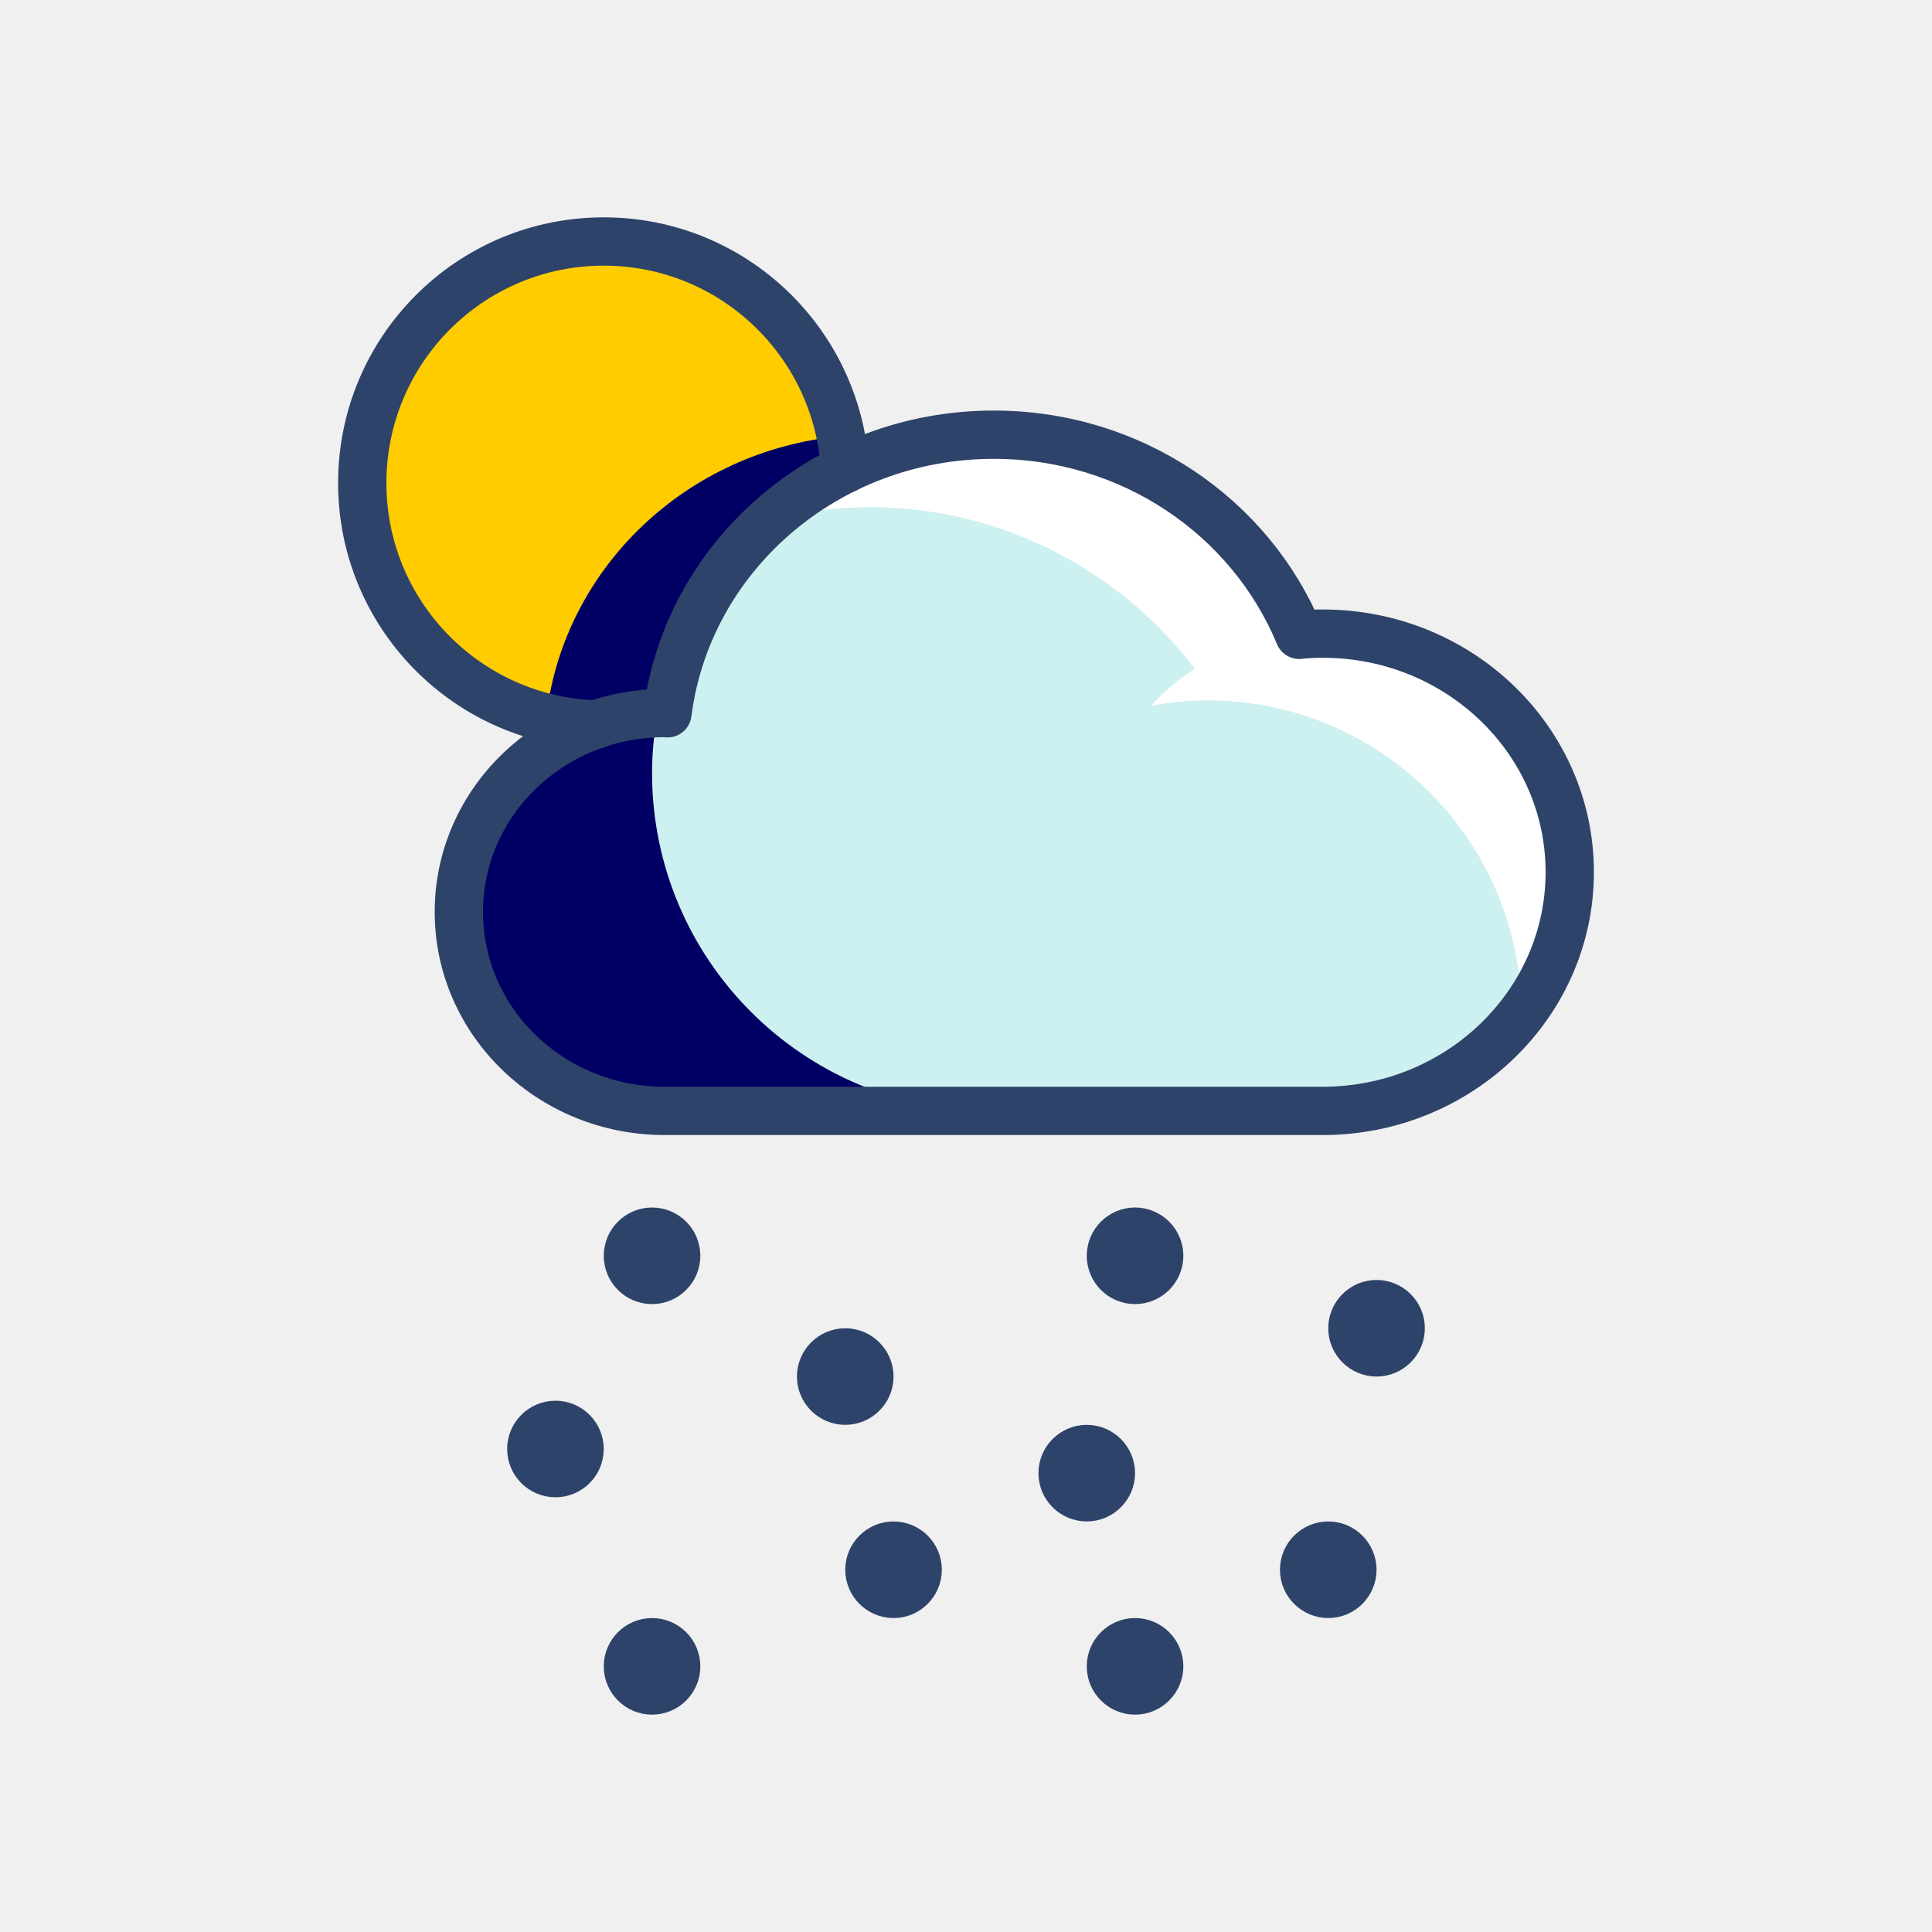
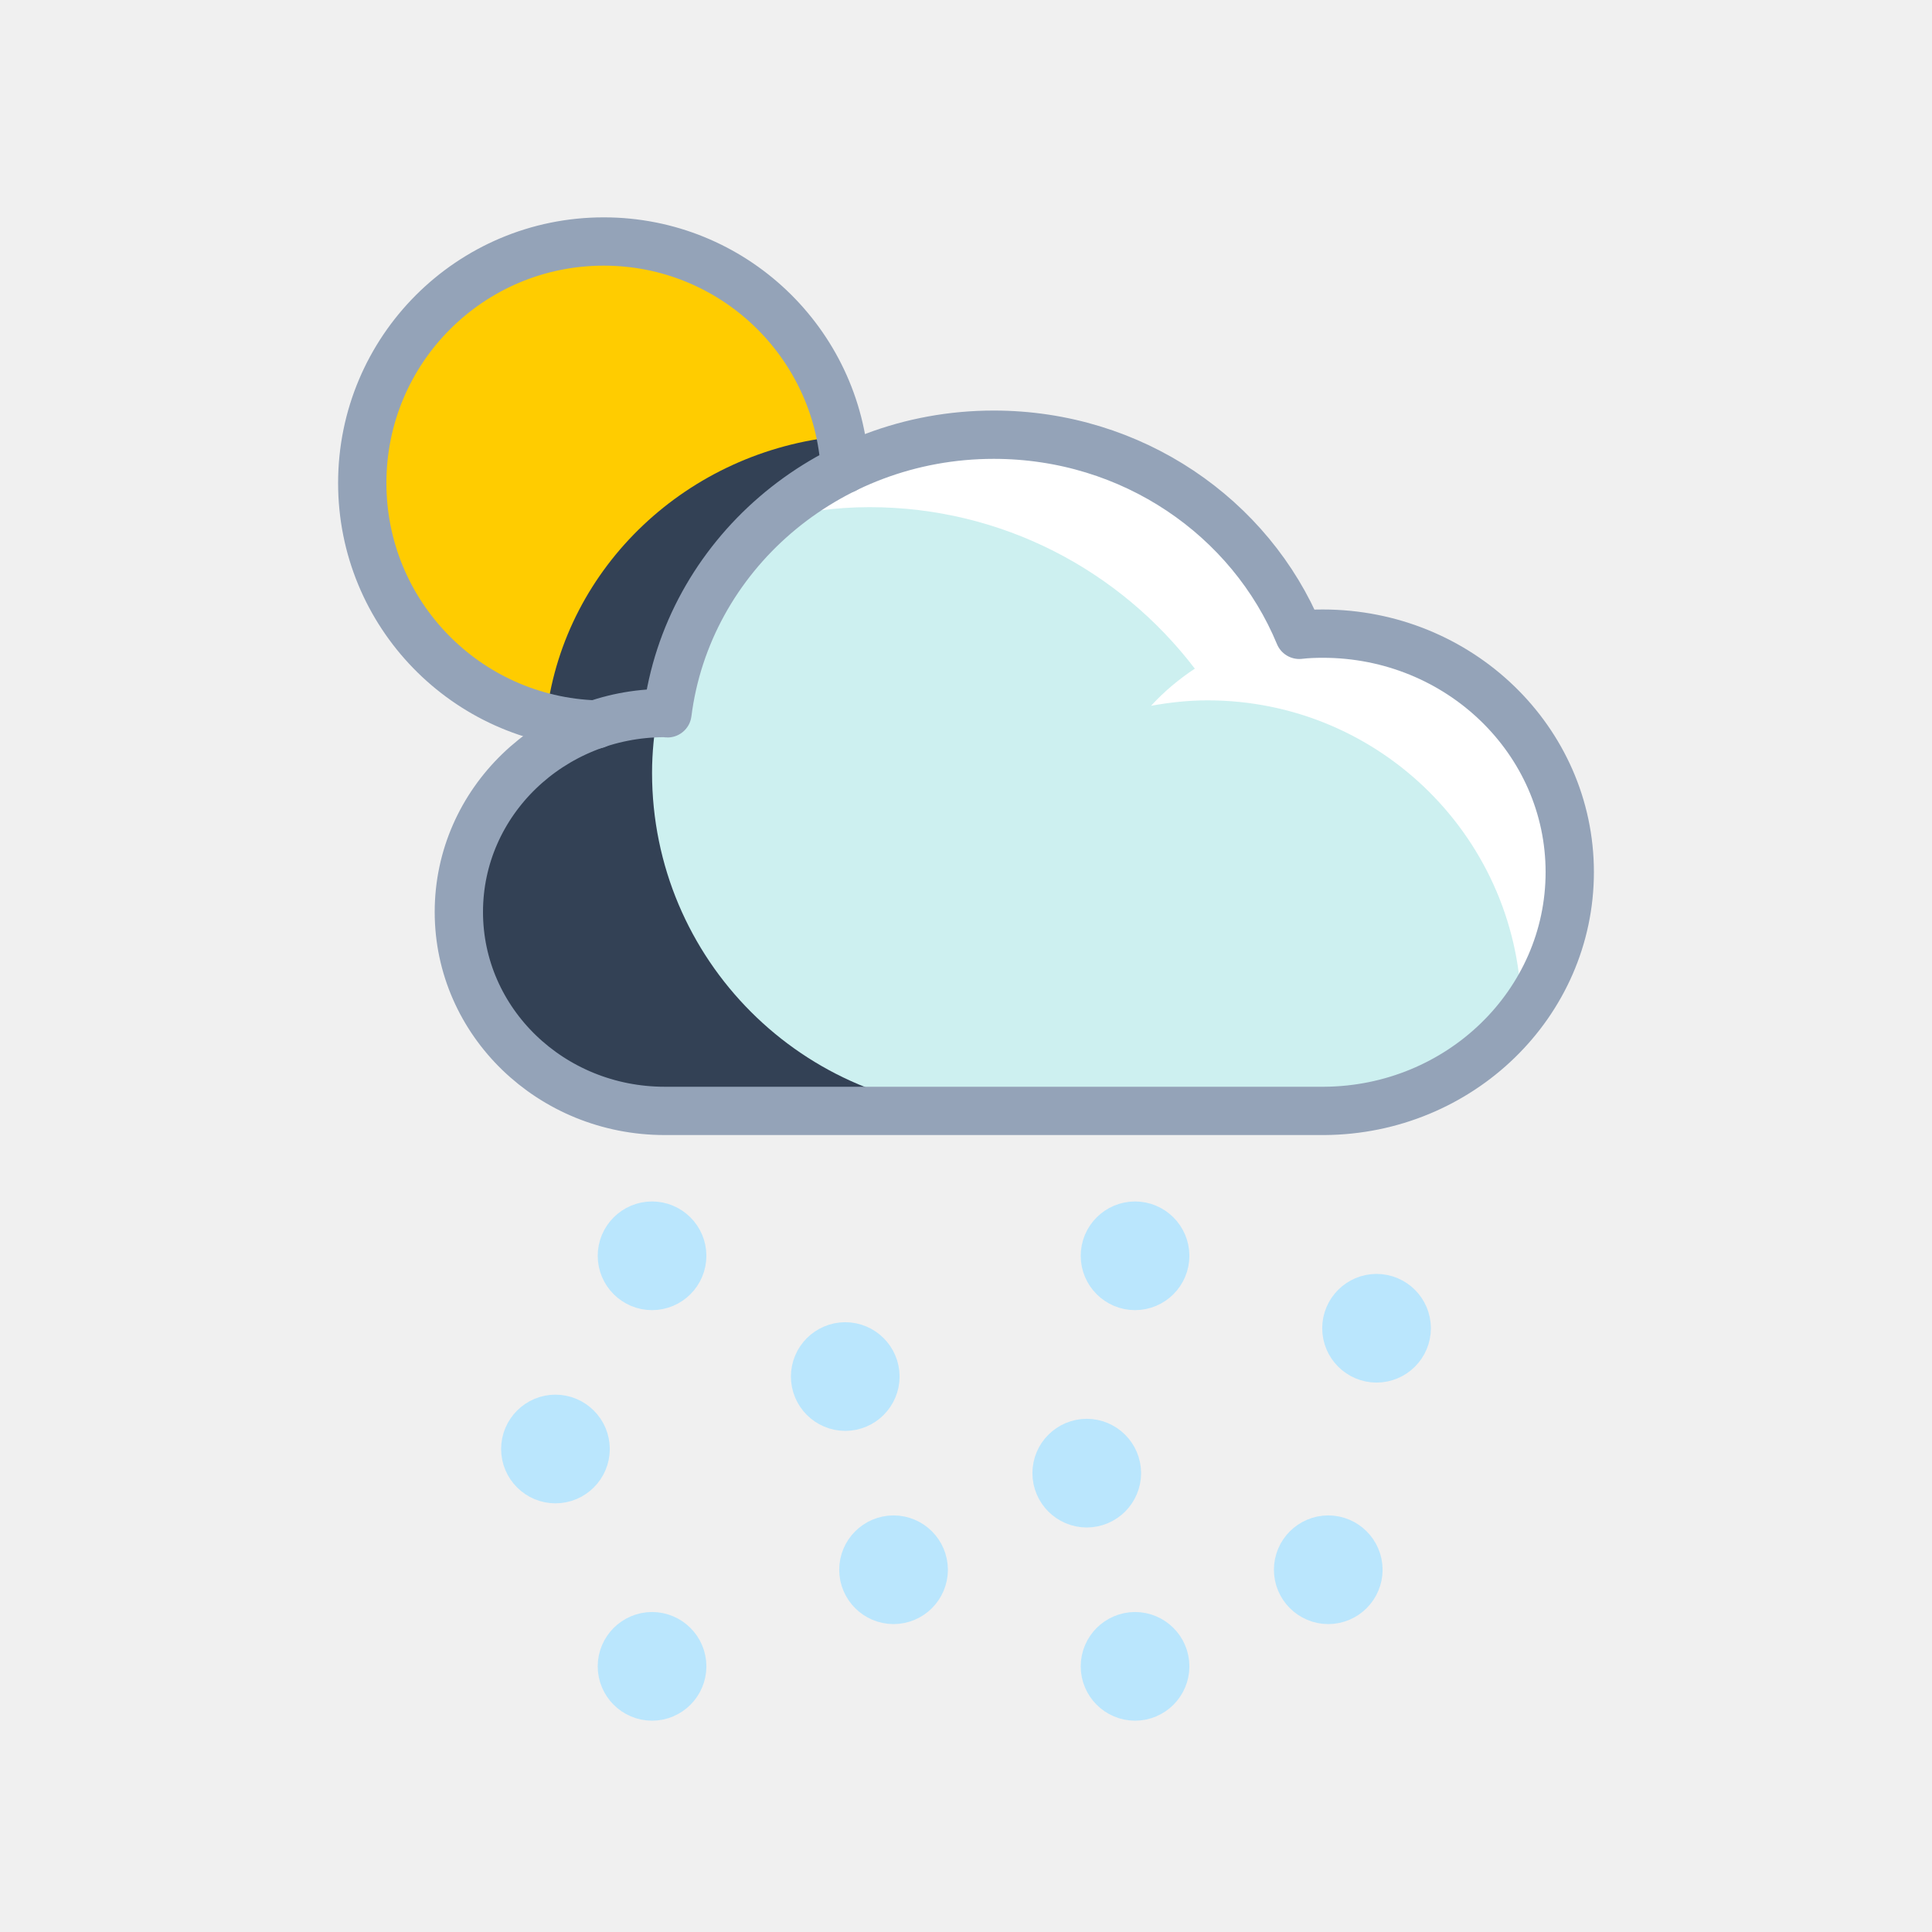
<svg xmlns="http://www.w3.org/2000/svg" viewBox="0 0 64 64" width="64" height="64" fill="none">
  <path d="M43.87,36.80 C48.36,36.77 52.00,33.25 52.00,28.89 C52.00,24.53 48.34,20.99 43.82,20.99 C43.56,20.99 43.29,21.00 43.04,21.03 C41.43,17.14 37.51,14.40 32.92,14.40 C27.35,14.40 22.77,18.43 22.11,23.63 C22.07,23.63 22.05,23.62 22.02,23.62 C18.25,23.62 15.20,26.57 15.20,30.21 C15.20,33.85 18.25,36.80 22.02,36.80 L43.87,36.80" fill="#cdf0f0" />
  <path d="M22.11,23.63 C22.56,20.09 24.83,17.10 27.99,15.54 L27.99,15.54 C27.75,11.34 24.26,8.00 20.00,8.00 C15.58,8.00 12.00,11.58 12.00,16.00 C12.00,20.34 15.45,23.86 19.75,24.00 L19.76,24.00 C20.46,23.76 21.22,23.62 22.02,23.62 C22.05,23.62 22.07,23.63 22.11,23.63" fill="#ffcc00" />
-   <path d="M19.76,24.00 C20.46,23.76 21.22,23.62 22.01,23.62 C22.05,23.62 22.07,23.63 22.11,23.63 C22.56,20.09 24.83,17.10 27.99,15.54 L27.99,15.54 C27.97,15.17 27.91,14.81 27.84,14.45 C22.77,14.93 18.73,18.77 18.11,23.63 C18.07,23.63 18.05,23.62 18.01,23.62 C17.89,23.62 17.77,23.63 17.65,23.64 C18.32,23.85 19.02,23.97 19.75,24.00 L19.76,24.00" fill="#000064" />
-   <path d="M21.60,25.60 C21.60,24.93 21.67,24.27 21.78,23.63 C18.13,23.75 15.20,26.65 15.20,30.21 C15.20,33.85 18.25,36.80 22.02,36.80 L32.80,36.80 C26.61,36.80 21.60,31.79 21.60,25.60" fill="#000064" />
+   <path d="M19.76,24.00 C20.46,23.76 21.22,23.62 22.01,23.62 C22.05,23.62 22.07,23.63 22.11,23.63 C22.56,20.09 24.83,17.10 27.99,15.54 L27.99,15.54 C27.97,15.17 27.91,14.81 27.84,14.45 C22.77,14.93 18.73,18.77 18.11,23.63 C18.07,23.63 18.05,23.62 18.01,23.62 C17.89,23.62 17.77,23.63 17.65,23.64 C18.32,23.85 19.02,23.97 19.75,24.00 L19.76,24.00" fill="#334155" />
+   <path d="M21.60,25.60 C21.60,24.93 21.67,24.27 21.78,23.63 C18.13,23.75 15.20,26.65 15.20,30.21 C15.20,33.85 18.25,36.80 22.02,36.80 L32.80,36.80 C26.61,36.80 21.60,31.79 21.60,25.60" fill="#334155" />
  <path d="M51.98,29.27 C51.99,29.13 52.00,28.99 52.00,28.85 C51.97,24.51 48.32,20.99 43.82,20.99 C43.56,20.99 43.30,21.00 43.04,21.03 C43.01,20.97 42.99,20.93 42.97,20.87 C42.96,20.88 42.95,20.88 42.95,20.88 C41.17,17.08 37.34,14.43 32.88,14.40 C30.03,14.41 27.45,15.48 25.51,17.22 C26.57,16.96 27.66,16.80 28.80,16.80 C33.20,16.80 37.10,18.90 39.58,22.15 C39.05,22.50 38.56,22.91 38.13,23.38 C38.74,23.27 39.36,23.20 40.00,23.20 C45.74,23.20 50.39,27.84 50.40,33.58 C50.42,33.55 50.44,33.53 50.45,33.51 C51.29,32.36 51.84,30.99 51.97,29.50 C51.97,29.42 51.98,29.34 51.98,29.27" fill="#ffffff" />
  <path d="M22.40,41.60 C22.40,42.04 22.04,42.40 21.60,42.40 C21.16,42.40 20.80,42.04 20.80,41.60 C20.80,41.16 21.16,40.80 21.60,40.80 C22.04,40.80 22.40,41.16 22.40,41.60" fill="#cdf0f0" />
  <path d="M38.40,41.60 C38.40,42.04 38.04,42.40 37.60,42.40 C37.16,42.40 36.80,42.04 36.80,41.60 C36.80,41.16 37.16,40.80 37.60,40.80 C38.04,40.80 38.40,41.16 38.40,41.60" fill="#cdf0f0" />
  <path d="M36.80,48.80 C36.80,49.24 36.44,49.60 36.00,49.60 C35.56,49.60 35.20,49.24 35.20,48.80 C35.20,48.36 35.56,48.00 36.00,48.00 C36.44,48.00 36.80,48.36 36.80,48.80" fill="#cdf0f0" />
  <path d="M30.40,52.00 C30.40,52.44 30.04,52.80 29.60,52.80 C29.16,52.80 28.80,52.44 28.80,52.00 C28.80,51.56 29.16,51.20 29.60,51.20 C30.04,51.20 30.40,51.56 30.40,52.00" fill="#cdf0f0" />
  <path d="M22.40,55.20 C22.40,55.64 22.04,56.00 21.60,56.00 C21.16,56.00 20.80,55.64 20.80,55.20 C20.80,54.76 21.16,54.40 21.60,54.40 C22.04,54.40 22.40,54.76 22.40,55.20" fill="#cdf0f0" />
  <path d="M38.40,55.20 C38.40,55.64 38.04,56.00 37.60,56.00 C37.16,56.00 36.80,55.64 36.80,55.20 C36.80,54.76 37.16,54.40 37.60,54.40 C38.04,54.40 38.40,54.76 38.40,55.20" fill="#cdf0f0" />
  <path d="M44.80,52.00 C44.80,52.44 44.44,52.80 44.00,52.80 C43.56,52.80 43.20,52.44 43.20,52.00 C43.20,51.56 43.56,51.20 44.00,51.20 C44.44,51.20 44.80,51.56 44.80,52.00" fill="#cdf0f0" />
  <path d="M19.20,48.00 C19.20,48.44 18.84,48.80 18.40,48.80 C17.96,48.80 17.60,48.44 17.60,48.00 C17.60,47.56 17.96,47.20 18.40,47.20 C18.84,47.20 19.20,47.56 19.20,48.00" fill="#cdf0f0" />
  <path d="M28.80,45.60 C28.80,46.04 28.44,46.40 28.00,46.40 C27.56,46.40 27.20,46.04 27.20,45.60 C27.20,45.16 27.56,44.80 28.00,44.80 C28.44,44.80 28.80,45.16 28.80,45.60" fill="#cdf0f0" />
  <path d="M46.40,44.00 C46.40,44.44 46.04,44.80 45.60,44.80 C45.16,44.80 44.80,44.44 44.80,44.00 C44.80,43.56 45.16,43.20 45.60,43.20 C46.04,43.20 46.40,43.56 46.40,44.00" fill="#cdf0f0" />
-   <path d="M43.87,36.80 C48.36,36.77 52.00,33.24 52.00,28.89 C52.00,24.53 48.34,20.99 43.82,20.99 C43.56,20.99 43.29,21.00 43.04,21.03 C41.43,17.14 37.51,14.40 32.92,14.40 C27.36,14.40 22.77,18.43 22.11,23.63 C22.08,23.63 22.05,23.62 22.02,23.62 C18.25,23.62 15.20,26.57 15.20,30.21 C15.20,33.85 18.25,36.80 22.02,36.80 L43.87,36.80" fill="none" stroke="#2e4369" stroke-width="1.60" stroke-linecap="round" stroke-linejoin="round" />
-   <path d="M19.75,24.00 C15.45,23.86 12.00,20.34 12.00,16.00 C12.00,11.58 15.58,8.00 20.00,8.00 C24.27,8.00 27.75,11.34 27.99,15.54" fill="none" stroke="#2e4369" stroke-width="1.60" stroke-linecap="round" stroke-linejoin="round" />
-   <path d="M22.40,41.60 C22.40,42.04 22.04,42.40 21.60,42.40 C21.16,42.40 20.80,42.04 20.80,41.60 C20.80,41.16 21.16,40.80 21.60,40.80 C22.04,40.80 22.40,41.16 22.40,41.60" fill="none" stroke="#2e4369" stroke-width="1.60" stroke-linecap="round" stroke-linejoin="round" />
-   <path d="M38.40,41.60 C38.40,42.04 38.04,42.40 37.60,42.40 C37.16,42.40 36.80,42.04 36.80,41.60 C36.80,41.16 37.16,40.80 37.60,40.80 C38.04,40.80 38.40,41.16 38.40,41.60" fill="none" stroke="#2e4369" stroke-width="1.60" stroke-linecap="round" stroke-linejoin="round" />
-   <path d="M36.80,48.80 C36.80,49.24 36.44,49.60 36.00,49.60 C35.56,49.60 35.20,49.24 35.20,48.80 C35.20,48.36 35.56,48.00 36.00,48.00 C36.44,48.00 36.80,48.36 36.80,48.80" fill="none" stroke="#2e4369" stroke-width="1.60" stroke-linecap="round" stroke-linejoin="round" />
-   <path d="M30.40,52.00 C30.40,52.44 30.04,52.80 29.60,52.80 C29.16,52.80 28.80,52.44 28.80,52.00 C28.80,51.56 29.16,51.20 29.60,51.20 C30.04,51.20 30.40,51.56 30.40,52.00" fill="none" stroke="#2e4369" stroke-width="1.60" stroke-linecap="round" stroke-linejoin="round" />
-   <path d="M22.40,55.20 C22.40,55.64 22.04,56.00 21.60,56.00 C21.16,56.00 20.80,55.64 20.80,55.20 C20.80,54.76 21.16,54.40 21.60,54.40 C22.04,54.40 22.40,54.76 22.40,55.20" fill="none" stroke="#2e4369" stroke-width="1.60" stroke-linecap="round" stroke-linejoin="round" />
-   <path d="M38.40,55.20 C38.40,55.64 38.04,56.00 37.60,56.00 C37.16,56.00 36.80,55.64 36.80,55.20 C36.80,54.76 37.16,54.40 37.60,54.40 C38.04,54.40 38.40,54.76 38.40,55.20" fill="none" stroke="#2e4369" stroke-width="1.60" stroke-linecap="round" stroke-linejoin="round" />
-   <path d="M44.80,52.00 C44.80,52.44 44.44,52.80 44.00,52.80 C43.56,52.80 43.20,52.44 43.20,52.00 C43.20,51.56 43.56,51.20 44.00,51.20 C44.44,51.20 44.80,51.56 44.80,52.00" fill="none" stroke="#2e4369" stroke-width="1.60" stroke-linecap="round" stroke-linejoin="round" />
-   <path d="M19.20,48.00 C19.20,48.44 18.84,48.80 18.40,48.80 C17.96,48.80 17.60,48.44 17.60,48.00 C17.60,47.56 17.96,47.20 18.40,47.20 C18.84,47.20 19.20,47.56 19.20,48.00" fill="none" stroke="#2e4369" stroke-width="1.60" stroke-linecap="round" stroke-linejoin="round" />
-   <path d="M28.80,45.60 C28.80,46.04 28.44,46.40 28.00,46.40 C27.56,46.40 27.20,46.04 27.20,45.60 C27.20,45.16 27.56,44.80 28.00,44.80 C28.44,44.80 28.80,45.16 28.80,45.60" fill="none" stroke="#2e4369" stroke-width="1.60" stroke-linecap="round" stroke-linejoin="round" />
-   <path d="M46.40,44.00 C46.40,44.44 46.04,44.80 45.60,44.80 C45.16,44.80 44.80,44.44 44.80,44.00 C44.80,43.56 45.16,43.20 45.60,43.20 C46.04,43.20 46.40,43.56 46.40,44.00" fill="none" stroke="#2e4369" stroke-width="1.60" stroke-linecap="round" stroke-linejoin="round" />
+   <path d="M43.87,36.80 C48.36,36.77 52.00,33.24 52.00,28.89 C52.00,24.53 48.34,20.99 43.82,20.99 C43.56,20.99 43.29,21.00 43.04,21.03 C41.43,17.14 37.51,14.40 32.92,14.40 C27.36,14.40 22.77,18.43 22.11,23.63 C22.08,23.63 22.05,23.62 22.02,23.62 C18.25,23.62 15.20,26.57 15.20,30.21 C15.20,33.85 18.25,36.80 22.02,36.80 L43.87,36.80" fill="none" stroke="#94a3b8" stroke-width="1.60" stroke-linecap="round" stroke-linejoin="round" />
+   <path d="M19.75,24.00 C15.45,23.86 12.00,20.34 12.00,16.00 C12.00,11.58 15.58,8.00 20.00,8.00 C24.27,8.00 27.75,11.34 27.99,15.54" fill="none" stroke="#94a3b8" stroke-width="1.60" stroke-linecap="round" stroke-linejoin="round" />
+   <path d="M22.40,41.60 C22.40,42.04 22.04,42.40 21.60,42.40 C21.16,42.40 20.80,42.04 20.80,41.60 C20.80,41.16 21.16,40.80 21.60,40.80 C22.04,40.80 22.40,41.16 22.40,41.60" fill="none" stroke="#bae6fd" stroke-width="2.0" stroke-linecap="round" stroke-linejoin="round" />
+   <path d="M38.40,41.60 C38.40,42.04 38.04,42.40 37.60,42.40 C37.16,42.40 36.80,42.04 36.80,41.60 C36.80,41.16 37.16,40.80 37.60,40.80 C38.04,40.80 38.40,41.16 38.40,41.60" fill="none" stroke="#bae6fd" stroke-width="2.0" stroke-linecap="round" stroke-linejoin="round" />
+   <path d="M36.80,48.80 C36.80,49.24 36.44,49.60 36.00,49.60 C35.56,49.60 35.20,49.24 35.20,48.80 C35.20,48.36 35.56,48.00 36.00,48.00 C36.44,48.00 36.80,48.36 36.80,48.80" fill="none" stroke="#bae6fd" stroke-width="2.0" stroke-linecap="round" stroke-linejoin="round" />
+   <path d="M30.40,52.00 C30.40,52.44 30.04,52.80 29.60,52.80 C29.16,52.80 28.80,52.44 28.80,52.00 C28.80,51.56 29.16,51.20 29.60,51.20 C30.04,51.20 30.40,51.56 30.40,52.00" fill="none" stroke="#bae6fd" stroke-width="2.0" stroke-linecap="round" stroke-linejoin="round" />
+   <path d="M22.40,55.20 C22.40,55.64 22.04,56.00 21.60,56.00 C21.16,56.00 20.80,55.64 20.80,55.20 C20.80,54.76 21.16,54.40 21.60,54.40 C22.04,54.40 22.40,54.76 22.40,55.20" fill="none" stroke="#bae6fd" stroke-width="2.0" stroke-linecap="round" stroke-linejoin="round" />
+   <path d="M38.40,55.20 C38.40,55.64 38.04,56.00 37.60,56.00 C37.16,56.00 36.80,55.64 36.80,55.20 C36.80,54.76 37.16,54.40 37.60,54.40 C38.04,54.40 38.40,54.76 38.40,55.20" fill="none" stroke="#bae6fd" stroke-width="2.0" stroke-linecap="round" stroke-linejoin="round" />
+   <path d="M44.80,52.00 C44.80,52.44 44.44,52.80 44.00,52.80 C43.56,52.80 43.20,52.44 43.20,52.00 C43.20,51.56 43.56,51.20 44.00,51.20 C44.44,51.20 44.80,51.56 44.80,52.00" fill="none" stroke="#bae6fd" stroke-width="2.0" stroke-linecap="round" stroke-linejoin="round" />
+   <path d="M19.20,48.00 C19.20,48.44 18.84,48.80 18.40,48.80 C17.96,48.80 17.60,48.44 17.60,48.00 C17.60,47.56 17.96,47.20 18.40,47.20 C18.84,47.20 19.20,47.56 19.20,48.00" fill="none" stroke="#bae6fd" stroke-width="2.0" stroke-linecap="round" stroke-linejoin="round" />
+   <path d="M28.80,45.60 C28.80,46.04 28.44,46.40 28.00,46.40 C27.56,46.40 27.20,46.04 27.20,45.60 C27.20,45.16 27.56,44.80 28.00,44.80 C28.44,44.80 28.80,45.16 28.80,45.60" fill="none" stroke="#bae6fd" stroke-width="2.0" stroke-linecap="round" stroke-linejoin="round" />
+   <path d="M46.40,44.00 C46.40,44.44 46.04,44.80 45.60,44.80 C45.16,44.80 44.80,44.44 44.80,44.00 C44.80,43.56 45.16,43.20 45.60,43.20 C46.04,43.20 46.40,43.56 46.40,44.00" fill="none" stroke="#bae6fd" stroke-width="2.0" stroke-linecap="round" stroke-linejoin="round" />
</svg>
